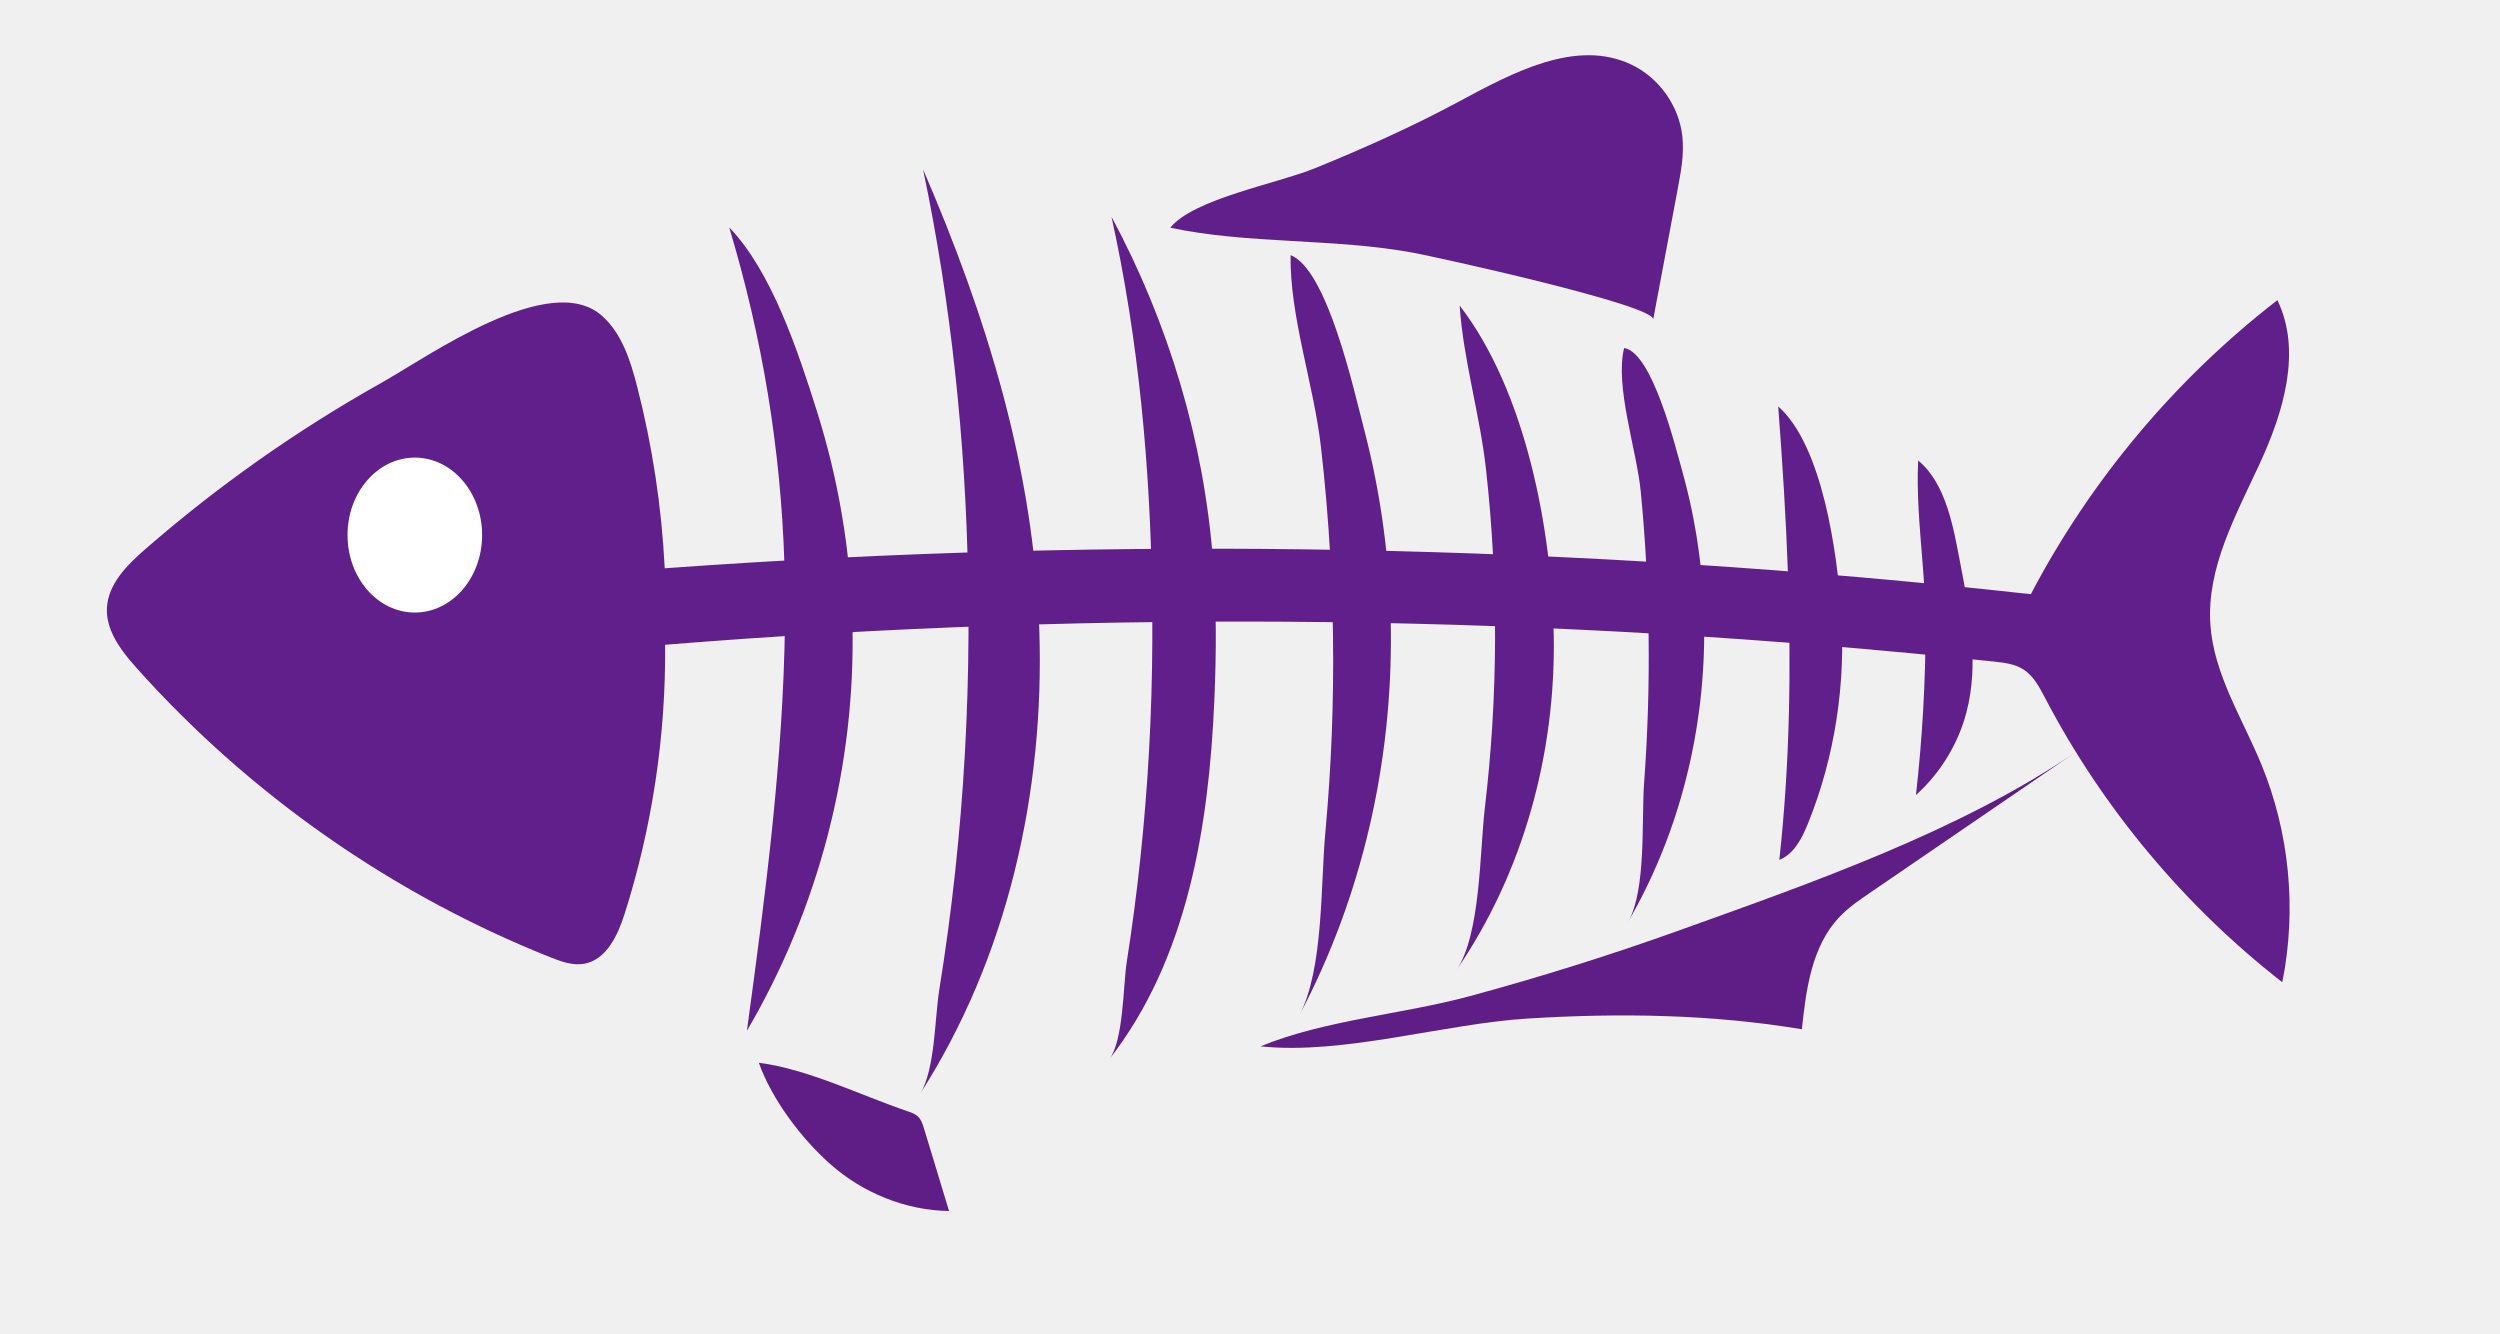
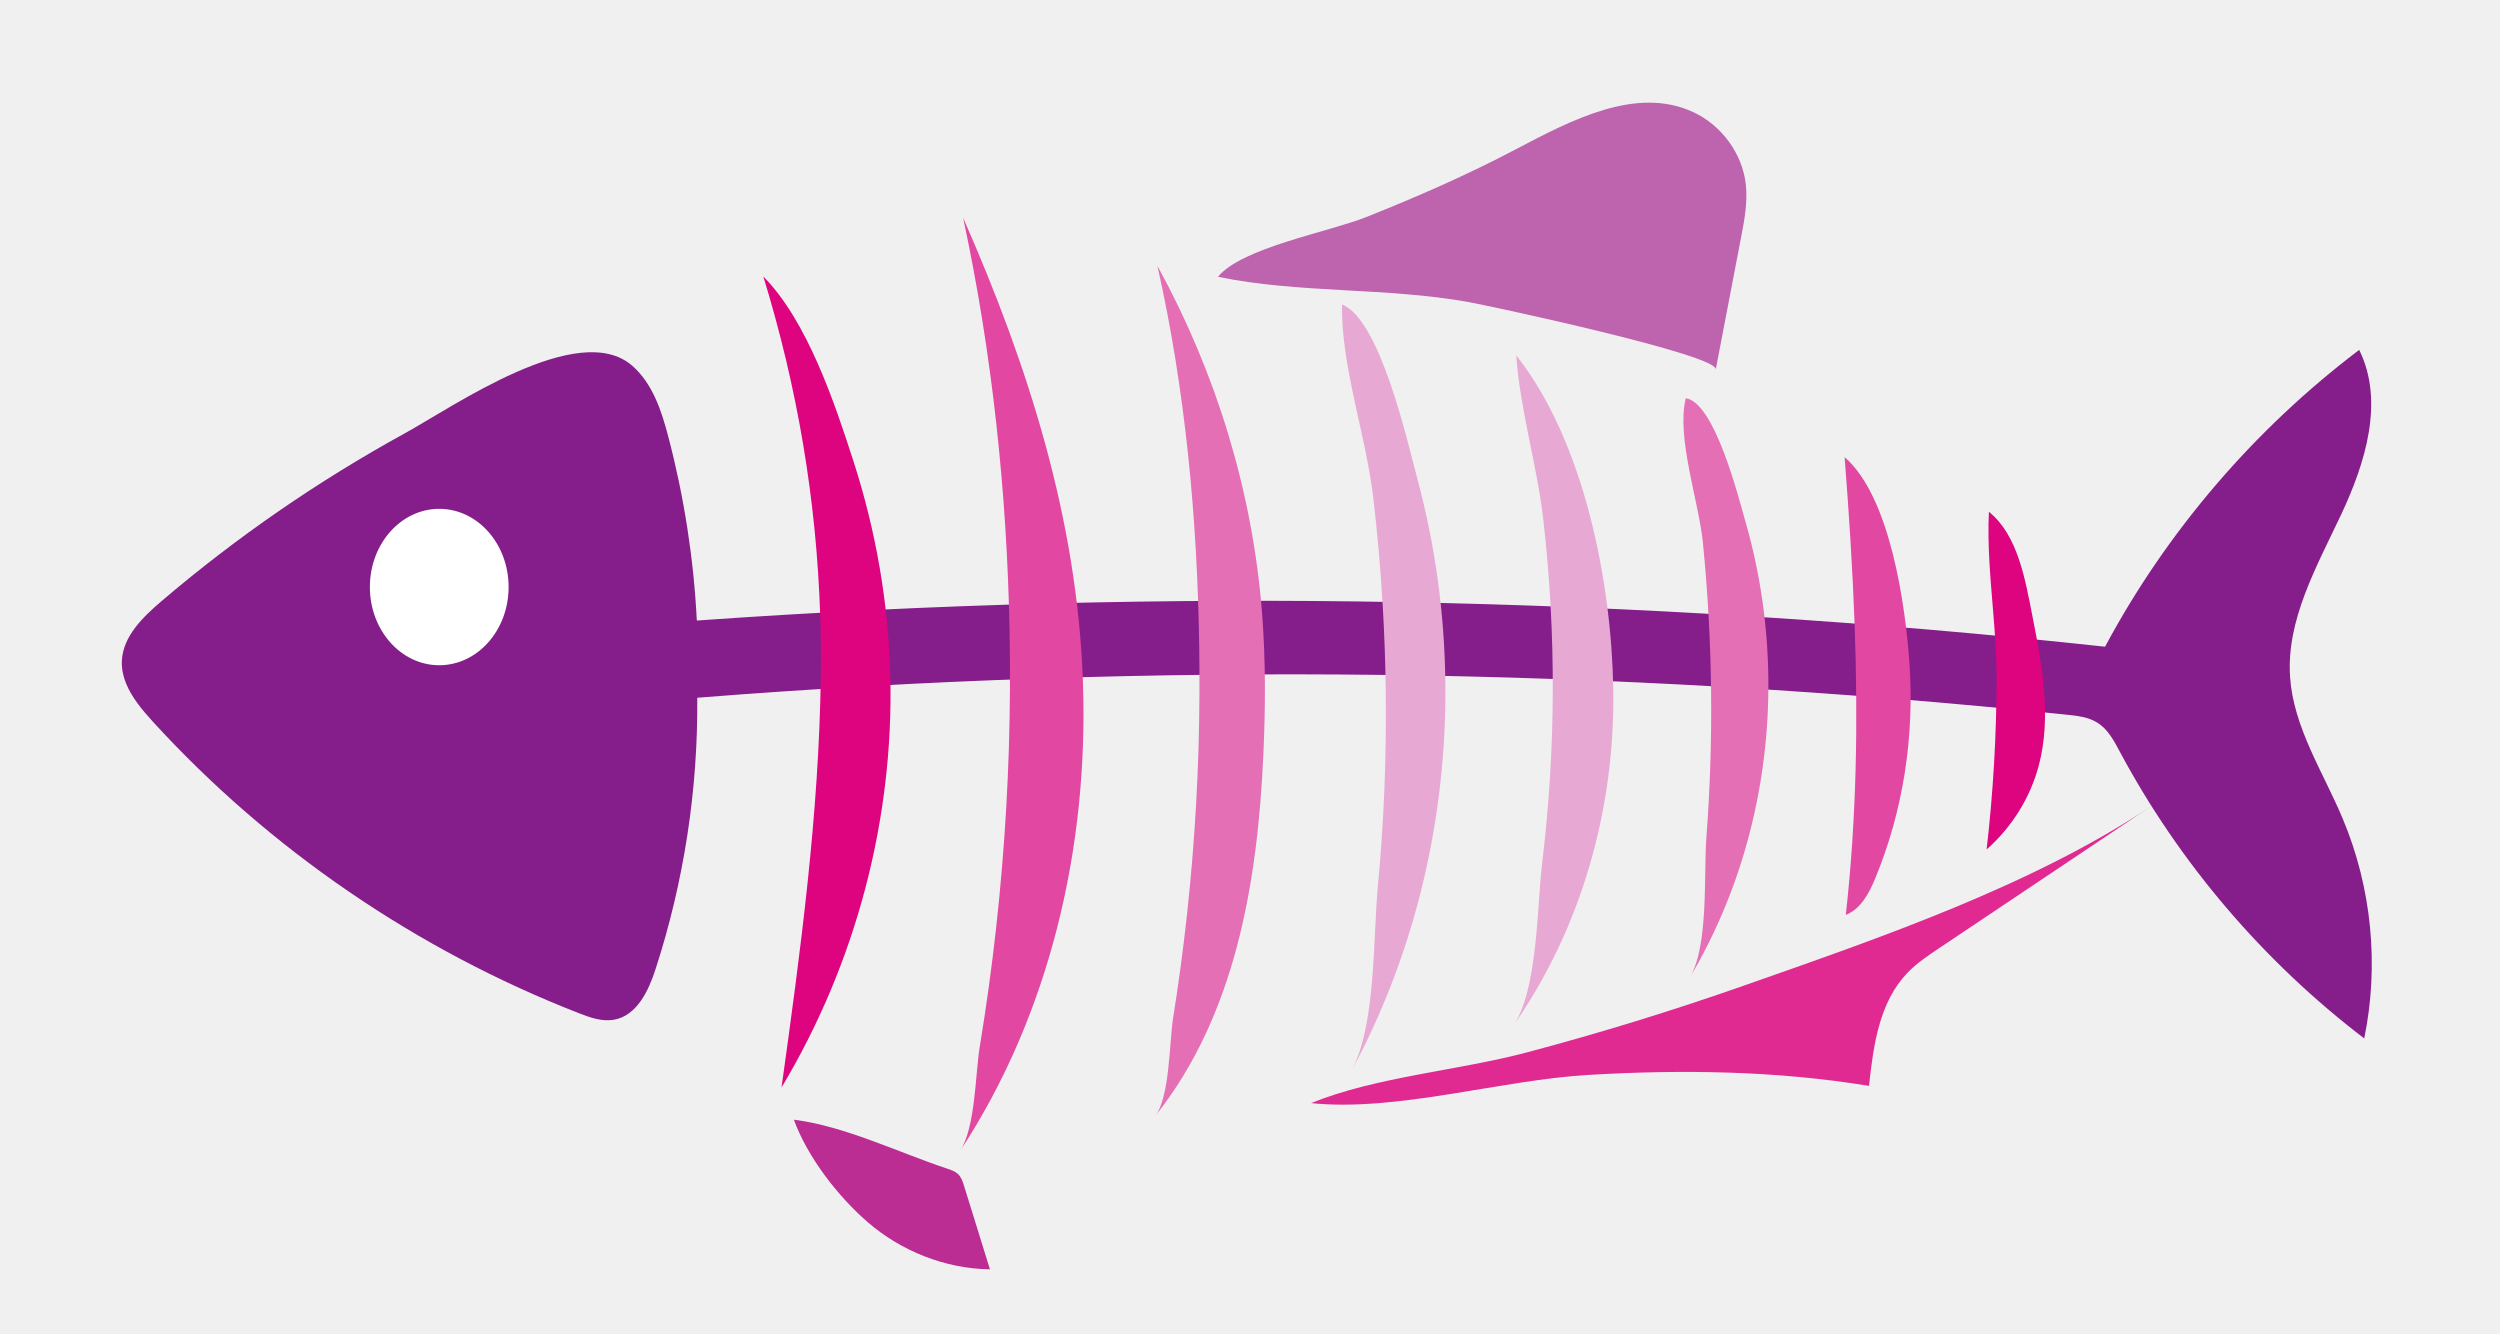
<svg xmlns="http://www.w3.org/2000/svg" version="1.1" id="Capa_1" x="0px" y="0px" width="425.2px" height="226.77px" viewBox="0 0 425.2 226.77" enable-background="new 0 0 425.2 226.77" xml:space="preserve">
-   <path fill="#601F8A" d="M20.757,110.58c0.778,1.086,1.658,2.118,2.531,3.096c19.233,21.501,43.507,38.464,70.31,49.136  c1.846,0.734,3.819,1.451,5.773,1.1c3.78-0.68,5.705-4.848,6.869-8.508c4.688-14.758,7.021-30.262,6.884-45.743  c75.201-6.086,150.968-5.127,225.99,2.858c1.744,0.185,3.557,0.396,5.033,1.343c1.734,1.106,2.729,3.038,3.684,4.858  c9.809,18.734,23.664,35.338,40.34,48.34c2.486-12.342,1.232-25.414-3.561-37.057c-3.238-7.867-8.115-15.355-8.674-23.843  c-0.635-9.619,4.369-18.565,8.402-27.319c4.035-8.754,7.191-19.111,3.004-27.793C370,64.462,355.59,81.647,345.406,101.06  c-77.1-8.537-154.982-10.014-232.352-4.407c-0.521-10.469-2.106-20.884-4.722-31.033c-1.12-4.345-2.569-8.872-5.906-11.873  c-8.84-7.949-29.553,6.872-37.604,11.39c-14.28,8.013-27.74,17.487-40.088,28.243c-3.102,2.701-6.356,5.933-6.548,10.043  C18.065,106.029,19.208,108.415,20.757,110.58" />
-   <path fill="#FFFFFF" d="M81.998,91.007c0,7.276-5.125,13.176-11.445,13.176c-6.322,0-11.447-5.9-11.447-13.176  c0-7.278,5.125-13.177,11.447-13.177C76.873,77.831,81.998,83.729,81.998,91.007" />
-   <path fill="#601F8A" d="M133.41,95.796c-0.621-19.45-3.736-38.295-9.385-57.118c7.247,7.489,11.749,21.237,14.895,31.194  c3.686,11.669,5.753,23.853,6.056,36.088c0.599,24.184-5.692,48.499-17.943,69.356c3.137-22.998,6.183-46.074,6.476-69.281  C133.551,102.602,133.519,99.19,133.41,95.796" />
-   <path fill="#601F8A" d="M164.655,98.415c-0.433-23.354-2.875-46.802-7.661-69.615c10.802,25.046,18.873,50.953,19.775,78.422  c0.906,27.538-5.409,55.655-20.298,78.838c2.573-4.008,2.514-12.959,3.275-17.678c1.074-6.654,1.974-13.34,2.7-20.041  c1.454-13.404,2.211-26.885,2.275-40.37C164.736,104.789,164.714,101.603,164.655,98.415" />
-   <path fill="#601F8A" d="M195.945,100.95c-0.312-21.447-2.283-43.205-6.904-64.087c9.706,18.067,15.722,38.094,17.282,58.599  c0.597,7.869,0.556,15.775,0.212,23.659c-0.941,21.539-4.595,44.07-17.878,61.049c2.439-3.119,2.36-12.568,2.977-16.52  c0.922-5.896,1.698-11.814,2.327-17.752c1.298-12.242,1.972-24.551,2.025-36.86C195.997,106.348,195.985,103.65,195.945,100.95" />
-   <path fill="#601F8A" d="M226.238,94.366c-0.35-6.184-0.881-12.355-1.59-18.508c-1.203-10.453-5.314-22.131-5.145-32.47  c6.299,2.509,10.789,23.105,12.477,29.53c2.922,11.138,4.447,22.64,4.578,34.153c0.258,22.694-4.918,45.507-15.557,65.595  c4.123-7.785,3.602-22.27,4.404-30.977c1.025-11.131,1.463-22.316,1.313-33.494C226.658,103.583,226.498,98.97,226.238,94.366" />
-   <path fill="#601F8A" d="M253.932,94.375c-0.258-4.87-0.656-9.733-1.195-14.581c-1.027-9.259-3.861-18.625-4.48-27.822  c11.25,14.544,15.723,38.264,16.006,56.236c0.32,20.021-5.199,40.253-16.537,56.757c4.1-5.969,3.957-20.283,4.801-27.402  c1.135-9.582,1.723-19.229,1.756-28.879C254.299,103.913,254.182,99.142,253.932,94.375" />
-   <path fill="#601F8A" d="M279.982,95.766c-0.223-4.07-0.529-8.138-0.926-12.195c-0.674-6.978-4.436-17.887-2.824-24.377  c4.77,0.726,8.676,16.622,9.926,21.094c2.361,8.466,3.59,17.246,3.691,26.033c0.207,17.561-4.102,35.234-12.939,50.455  c3.117-5.371,2.26-17.393,2.715-23.561c0.613-8.264,0.869-16.549,0.775-24.834C280.352,104.173,280.213,99.966,279.982,95.766" />
-   <path fill="#601F8A" d="M304.082,97.249c-0.332-9.341-0.93-18.7-1.646-28.125c7.545,6.648,10.041,24.981,10.701,34.824  c0.824,12.265-1.027,24.732-5.646,36.138c-1.012,2.496-2.365,5.16-4.863,6.164C304.43,129.793,304.66,113.549,304.082,97.249" />
-   <path fill="#601F8A" d="M326.947,95.2c-0.453-5.673-0.975-11.355-0.705-16.872c4.809,3.93,6.031,11.632,7.146,17.406  c1.621,8.394,3.234,17.127,1.07,25.398c-1.414,5.396-4.441,10.361-8.592,14.084c1.082-9.574,1.631-19.211,1.645-28.849  C327.518,102.683,327.248,98.943,326.947,95.2" />
-   <path fill="#601F8A" d="M199.041,38.73c13.222,2.82,27.809,1.758,41.358,4.261c3.633,0.671,41.234,8.909,40.773,11.353  c1.395-7.41,2.785-14.821,4.178-22.233c0.551-2.939,1.105-5.93,0.787-8.903c-0.557-5.193-3.963-9.989-8.682-12.225  c-9.408-4.458-20.166,1.372-29.338,6.3c-7.957,4.278-16.213,7.972-24.578,11.374C217.217,31.226,202.994,33.815,199.041,38.73" />
-   <path fill="#5F1E85" d="M129.064,180.76c8.327,1.049,17.317,5.541,25.337,8.256c0.615,0.207,1.251,0.428,1.721,0.875  c0.564,0.533,0.811,1.313,1.036,2.057c1.419,4.672,2.839,9.348,4.257,14.021c-7.402-0.104-14.682-3.082-20.22-7.994  C136.236,193.576,131.281,186.973,129.064,180.76" />
-   <path fill="#5F1E85" d="M214.396,177.963c10.727-4.451,24.238-5.463,35.635-8.551c12.078-3.273,24.025-7.027,35.803-11.258  c22.262-7.984,47.615-16.846,67.258-30.277l-35.033,23.959c-1.84,1.258-3.699,2.529-5.229,4.146  c-4.699,4.961-5.652,12.283-6.369,19.076c-15.334-2.564-30.953-2.783-46.443-1.838C245.578,174.098,228.541,179.453,214.396,177.963  " />
+   <path fill="#851D8A" d="M23.376,119.601c0.802,1.098,1.708,2.139,2.609,3.124c19.825,21.705,44.847,38.829,72.476,49.601  c1.903,0.741,3.936,1.466,5.952,1.111c3.896-0.687,5.88-4.895,7.079-8.589c4.833-14.896,7.238-30.547,7.096-46.176  c77.517-6.142,155.619-5.174,232.953,2.886c1.797,0.188,3.665,0.404,5.188,1.357c1.785,1.118,2.811,3.065,3.794,4.904  c10.112,18.91,24.396,35.671,41.584,48.796c2.566-12.459,1.272-25.656-3.669-37.408c-3.339-7.939-8.366-15.499-8.942-24.066  c-0.654-9.709,4.504-18.74,8.662-27.578c4.158-8.837,7.412-19.291,3.095-28.054c-17.875,13.54-32.728,30.885-43.226,50.482  c-79.477-8.617-159.756-10.109-239.511-4.449c-0.537-10.567-2.171-21.081-4.866-31.325c-1.156-4.387-2.649-8.957-6.089-11.986  c-9.112-8.024-30.462,6.938-38.763,11.497c-14.72,8.088-28.593,17.652-41.322,28.509c-3.196,2.728-6.552,5.99-6.749,10.139  C20.602,115.008,21.78,117.415,23.376,119.601" />
+   <path fill="#FFFFFF" d="M86.504,99.844c0,7.345-5.282,13.3-11.799,13.3c-6.515,0-11.797-5.955-11.797-13.3  c0-7.347,5.282-13.302,11.797-13.302C81.222,86.542,86.504,92.497,86.504,99.844" />
+   <path fill="#DE037F" d="M139.5,104.679c-0.64-19.634-3.851-38.656-9.675-57.657c7.47,7.559,12.111,21.438,15.354,31.487  c3.8,11.779,5.931,24.078,6.244,36.429c0.617,24.41-5.869,48.955-18.5,70.009c3.235-23.214,6.375-46.507,6.676-69.936  C139.645,111.548,139.612,108.104,139.5,104.679" />
+   <path fill="#E248A1" d="M171.708,107.322c-0.446-23.574-2.962-47.243-7.897-70.27c11.135,25.281,19.454,51.432,20.384,79.16  c0.934,27.799-5.575,56.177-20.923,79.58c2.653-4.045,2.591-13.081,3.375-17.844c1.108-6.718,2.036-13.464,2.784-20.23  c1.498-13.532,2.279-27.14,2.343-40.749C171.792,113.755,171.769,110.54,171.708,107.322" />
+   <path fill="#E46FB5" d="M203.962,109.88c-0.321-21.65-2.354-43.612-7.118-64.691c10.005,18.238,16.208,38.454,17.814,59.152  c0.616,7.943,0.575,15.924,0.22,23.881c-0.971,21.741-4.735,44.486-18.43,61.625c2.515-3.148,2.435-12.688,3.071-16.676  c0.95-5.952,1.749-11.928,2.397-17.92c1.337-12.356,2.034-24.779,2.086-37.207C204.016,115.329,204.002,112.607,203.962,109.88" />
+   <path fill="#E7A9D3" d="M235.187,103.233c-0.36-6.24-0.904-12.471-1.636-18.681c-1.242-10.551-5.479-22.34-5.306-32.776  c6.493,2.534,11.124,23.324,12.86,29.808c3.014,11.245,4.586,22.854,4.72,34.478c0.268,22.905-5.069,45.934-16.034,66.211  c4.251-7.858,3.712-22.479,4.538-31.268c1.057-11.236,1.508-22.527,1.354-33.809C235.621,112.537,235.455,107.882,235.187,103.233" />
+   <path fill="#E7A9D3" d="M263.734,103.245c-0.266-4.917-0.676-9.825-1.231-14.72c-1.06-9.346-3.981-18.798-4.618-28.083  c11.595,14.681,16.205,38.625,16.499,56.766c0.329,20.21-5.359,40.634-17.047,57.29c4.225-6.022,4.079-20.474,4.948-27.659  c1.169-9.672,1.775-19.411,1.81-29.15C264.114,112.871,263.992,108.053,263.734,103.245" />
+   <path fill="#E46FB5" d="M290.589,104.647c-0.23-4.109-0.548-8.214-0.954-12.31c-0.697-7.044-4.575-18.057-2.911-24.606  c4.913,0.731,8.943,16.778,10.229,21.292c2.435,8.546,3.701,17.409,3.808,26.278c0.212,17.728-4.228,35.566-13.338,50.93  c3.213-5.421,2.328-17.557,2.799-23.782c0.63-8.34,0.896-16.706,0.797-25.067C290.969,113.132,290.826,108.888,290.589,104.647" />
+   <path fill="#E248A1" d="M315.43,106.145c-0.341-9.429-0.957-18.875-1.698-28.39c7.778,6.71,10.351,25.216,11.033,35.152  c0.849,12.381-1.06,24.966-5.822,36.479c-1.042,2.519-2.437,5.208-5.012,6.22C315.787,138.995,316.025,122.596,315.43,106.145" />
+   <path fill="#DE037F" d="M339.001,104.076c-0.469-5.726-1.006-11.461-0.727-17.029c4.954,3.965,6.216,11.742,7.366,17.568  c1.671,8.473,3.333,17.29,1.102,25.637c-1.455,5.448-4.577,10.458-8.857,14.219c1.116-9.666,1.683-19.394,1.697-29.121  C339.588,111.629,339.31,107.854,339.001,104.076" />
+   <path fill="#BE63AE" d="M207.152,47.075c13.629,2.847,28.667,1.775,42.632,4.301c3.745,0.677,42.504,8.992,42.032,11.46  c1.434-7.481,2.869-14.962,4.303-22.443c0.57-2.967,1.142-5.986,0.813-8.988c-0.574-5.241-4.087-10.083-8.949-12.339  c-9.697-4.5-20.788,1.386-30.24,6.36c-8.204,4.319-16.713,8.047-25.341,11.48C225.888,39.5,211.228,42.113,207.152,47.075" />
+   <path fill="#BC2D93" d="M135.021,190.44c8.581,1.06,17.85,5.595,26.118,8.335c0.632,0.211,1.288,0.433,1.773,0.883  c0.582,0.539,0.836,1.324,1.067,2.074c1.464,4.72,2.927,9.438,4.39,14.155c-7.631-0.104-15.137-3.109-20.845-8.068  C142.413,203.378,137.305,196.714,135.021,190.44" />
+   <path fill="#E02A92" d="M222.982,187.618c11.056-4.493,24.983-5.515,36.73-8.632c12.449-3.305,24.766-7.095,36.907-11.361  c22.946-8.062,49.082-17.006,69.329-30.565l-36.113,24.186c-1.896,1.269-3.81,2.552-5.39,4.186  c-4.841,5.009-5.824,12.398-6.564,19.256c-15.808-2.589-31.905-2.81-47.871-1.857C255.124,183.717,237.563,189.121,222.982,187.618" />
</svg>
